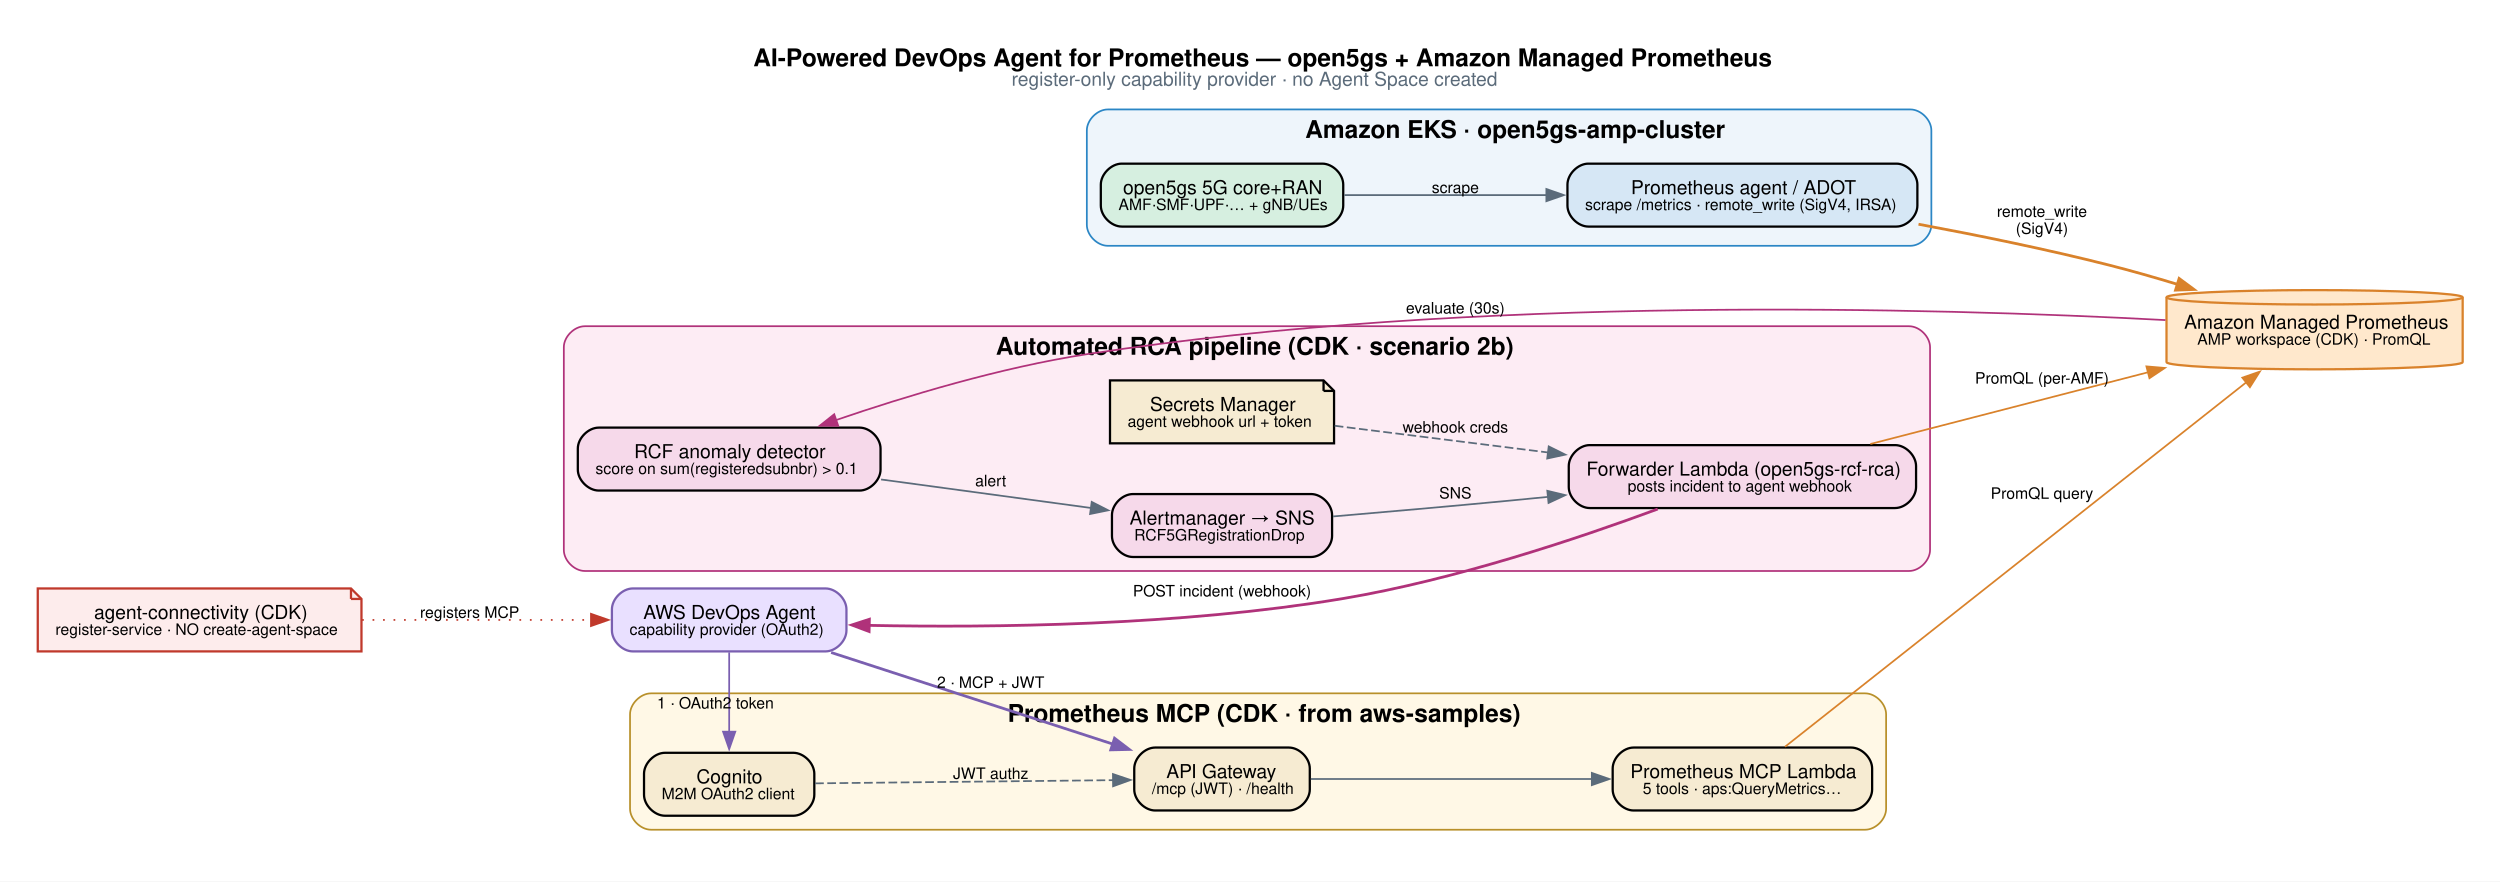
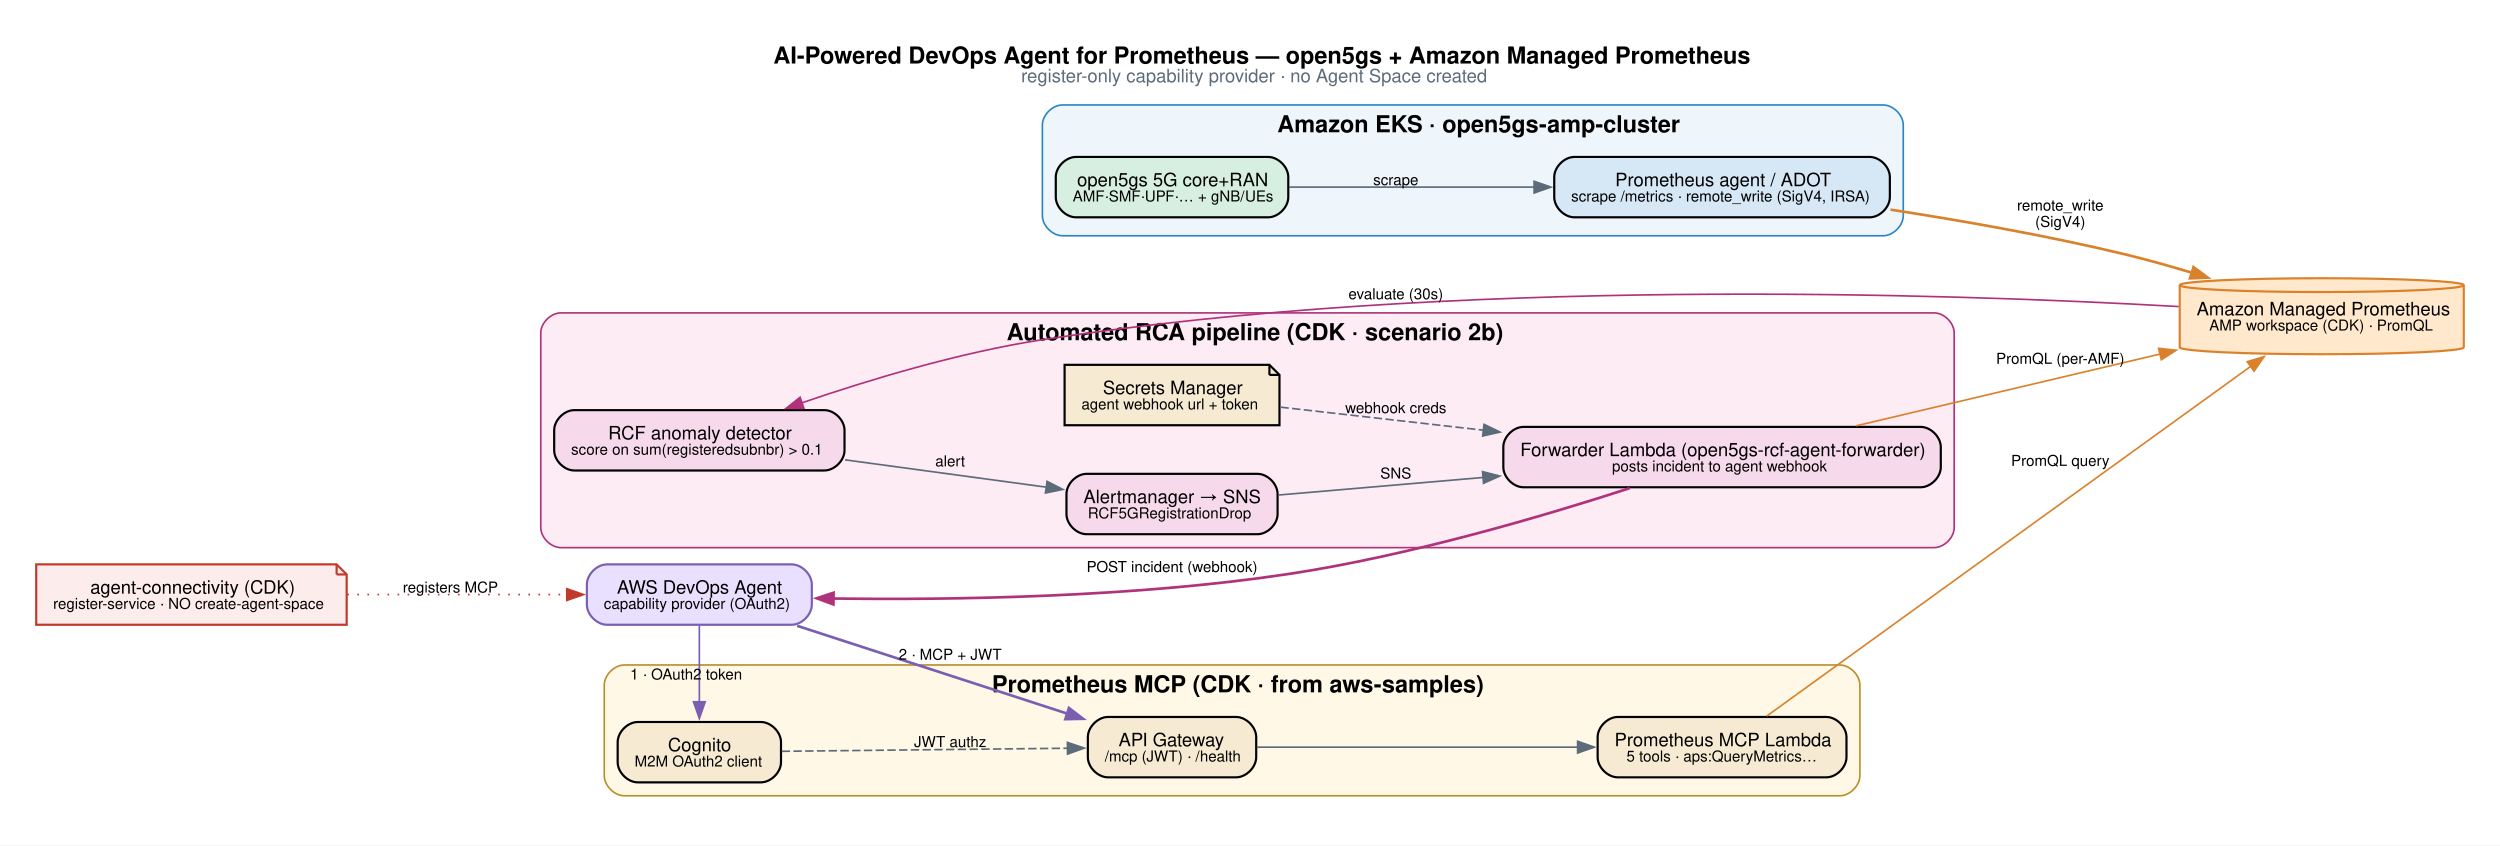
- <svg xmlns="http://www.w3.org/2000/svg" width="1430pt" height="504pt" viewBox="0.00 0.00 1430.00 504.00">
+ <svg xmlns="http://www.w3.org/2000/svg" width="1491pt" height="504pt" viewBox="0.00 0.00 1491.00 504.00">
  <g id="graph0" class="graph" transform="scale(1 1) rotate(0) translate(21.6 482.6)">
-     <polygon fill="white" stroke="none" points="-21.6,21.6 -21.6,-482.6 1408.65,-482.6 1408.65,21.6 -21.6,21.6" />
-     <text xml:space="preserve" text-anchor="start" x="409.27" y="-444.7" font-family="Helvetica,sans-Serif" font-weight="bold" font-size="14.00">AI-Powered DevOps Agent for Prometheus — open5gs + Amazon Managed Prometheus</text>
-     <text xml:space="preserve" text-anchor="start" x="557.02" y="-433.55" font-family="Helvetica,sans-Serif" font-size="11.00" fill="#5b6b7a">register-only capability provider · no Agent Space created</text>
+     <polygon fill="white" stroke="none" points="-21.6,21.6 -21.6,-482.6 1469.4,-482.6 1469.4,21.6 -21.6,21.6" />
+     <text xml:space="preserve" text-anchor="start" x="439.65" y="-444.7" font-family="Helvetica,sans-Serif" font-weight="bold" font-size="14.00">AI-Powered DevOps Agent for Prometheus — open5gs + Amazon Managed Prometheus</text>
+     <text xml:space="preserve" text-anchor="start" x="587.4" y="-433.55" font-family="Helvetica,sans-Serif" font-size="11.00" fill="#5b6b7a">register-only capability provider · no Agent Space created</text>
    <g id="clust1" class="cluster">
-       <path fill="#eef5fb" stroke="#2b86c5" d="M612.07,-342C612.07,-342 1071.14,-342 1071.14,-342 1077.14,-342 1083.14,-348 1083.14,-354 1083.14,-354 1083.14,-408 1083.14,-408 1083.14,-414 1077.14,-420 1071.14,-420 1071.14,-420 612.07,-420 612.07,-420 606.07,-420 600.07,-414 600.07,-408 600.07,-408 600.07,-354 600.07,-354 600.07,-348 606.07,-342 612.07,-342" />
-       <text xml:space="preserve" text-anchor="start" x="724.98" y="-403.7" font-family="Helvetica,sans-Serif" font-weight="bold" font-size="14.00">Amazon EKS · open5gs-amp-cluster</text>
+       <path fill="#eef5fb" stroke="#2b86c5" d="M612.07,-342C612.07,-342 1101.51,-342 1101.51,-342 1107.51,-342 1113.51,-348 1113.51,-354 1113.51,-354 1113.51,-408 1113.51,-408 1113.51,-414 1107.51,-420 1101.51,-420 1101.51,-420 612.07,-420 612.07,-420 606.07,-420 600.07,-414 600.07,-408 600.07,-408 600.07,-354 600.07,-354 600.07,-348 606.07,-342 612.07,-342" />
+       <text xml:space="preserve" text-anchor="start" x="740.17" y="-403.7" font-family="Helvetica,sans-Serif" font-weight="bold" font-size="14.00">Amazon EKS · open5gs-amp-cluster</text>
    </g>
    <g id="clust2" class="cluster">
-       <path fill="#fff8e6" stroke="#b8902a" d="M350.78,-8C350.78,-8 1045.26,-8 1045.26,-8 1051.26,-8 1057.26,-14 1057.26,-20 1057.26,-20 1057.26,-74 1057.26,-74 1057.26,-80 1051.26,-86 1045.26,-86 1045.26,-86 350.78,-86 350.78,-86 344.78,-86 338.78,-80 338.78,-74 338.78,-74 338.78,-20 338.78,-20 338.78,-14 344.78,-8 350.78,-8" />
-       <text xml:space="preserve" text-anchor="start" x="554.77" y="-69.7" font-family="Helvetica,sans-Serif" font-weight="bold" font-size="14.00">Prometheus MCP (CDK · from aws-samples)</text>
+       <path fill="#fff8e6" stroke="#b8902a" d="M350.78,-8C350.78,-8 1075.64,-8 1075.64,-8 1081.64,-8 1087.64,-14 1087.64,-20 1087.64,-20 1087.64,-74 1087.64,-74 1087.64,-80 1081.64,-86 1075.64,-86 1075.64,-86 350.78,-86 350.78,-86 344.78,-86 338.78,-80 338.78,-74 338.78,-74 338.78,-20 338.78,-20 338.78,-14 344.78,-8 350.78,-8" />
+       <text xml:space="preserve" text-anchor="start" x="569.96" y="-69.7" font-family="Helvetica,sans-Serif" font-weight="bold" font-size="14.00">Prometheus MCP (CDK · from aws-samples)</text>
    </g>
    <g id="clust3" class="cluster">
-       <path fill="#fdecf4" stroke="#b0327a" d="M312.91,-156C312.91,-156 1070.39,-156 1070.39,-156 1076.39,-156 1082.39,-162 1082.39,-168 1082.39,-168 1082.39,-284 1082.39,-284 1082.39,-290 1076.39,-296 1070.39,-296 1070.39,-296 312.91,-296 312.91,-296 306.91,-296 300.91,-290 300.91,-284 300.91,-284 300.91,-168 300.91,-168 300.91,-162 306.91,-156 312.91,-156" />
-       <text xml:space="preserve" text-anchor="start" x="548.02" y="-279.7" font-family="Helvetica,sans-Serif" font-weight="bold" font-size="14.00">Automated RCA pipeline (CDK · scenario 2b)</text>
+       <path fill="#fdecf4" stroke="#b0327a" d="M312.91,-156C312.91,-156 1131.89,-156 1131.89,-156 1137.89,-156 1143.89,-162 1143.89,-168 1143.89,-168 1143.89,-284 1143.89,-284 1143.89,-290 1137.89,-296 1131.89,-296 1131.89,-296 312.91,-296 312.91,-296 306.91,-296 300.91,-290 300.91,-284 300.91,-284 300.91,-168 300.91,-168 300.91,-162 306.91,-156 312.91,-156" />
+       <text xml:space="preserve" text-anchor="start" x="578.77" y="-279.7" font-family="Helvetica,sans-Serif" font-weight="bold" font-size="14.00">Automated RCA pipeline (CDK · scenario 2b)</text>
    </g>
    <g id="node1" class="node">
      <path fill="#d6efe0" stroke="black" stroke-width="1.3" d="M734.73,-389C734.73,-389 620.07,-389 620.07,-389 614.07,-389 608.07,-383 608.07,-377 608.07,-377 608.07,-365 608.07,-365 608.07,-359 614.07,-353 620.07,-353 620.07,-353 734.73,-353 734.73,-353 740.73,-353 746.73,-359 746.73,-365 746.73,-365 746.73,-377 746.73,-377 746.73,-383 740.73,-389 734.73,-389" />
      <text xml:space="preserve" text-anchor="start" x="620.77" y="-371.55" font-family="Helvetica,sans-Serif" font-size="11.00">open5gs 5G core+RAN</text>
      <text xml:space="preserve" text-anchor="start" x="618.15" y="-362.45" font-family="Helvetica,sans-Serif" font-size="9.00">AMF·SMF·UPF·… + gNB/UEs</text>
    </g>
    <g id="node2" class="node">
-       <path fill="#d6e7f5" stroke="black" stroke-width="1.3" d="M1063.14,-389C1063.14,-389 886.98,-389 886.98,-389 880.98,-389 874.98,-383 874.98,-377 874.98,-377 874.98,-365 874.98,-365 874.98,-359 880.98,-353 886.98,-353 886.98,-353 1063.14,-353 1063.14,-353 1069.14,-353 1075.14,-359 1075.14,-365 1075.14,-365 1075.14,-377 1075.14,-377 1075.14,-383 1069.14,-389 1063.14,-389" />
-       <text xml:space="preserve" text-anchor="start" x="911.31" y="-371.55" font-family="Helvetica,sans-Serif" font-size="11.00">Prometheus agent / ADOT</text>
-       <text xml:space="preserve" text-anchor="start" x="885.06" y="-362.45" font-family="Helvetica,sans-Serif" font-size="9.00">scrape /metrics · remote_write (SigV4, IRSA)</text>
+       <path fill="#d6e7f5" stroke="black" stroke-width="1.3" d="M1093.51,-389C1093.51,-389 917.35,-389 917.35,-389 911.35,-389 905.35,-383 905.35,-377 905.35,-377 905.35,-365 905.35,-365 905.35,-359 911.35,-353 917.35,-353 917.35,-353 1093.51,-353 1093.51,-353 1099.51,-353 1105.51,-359 1105.51,-365 1105.51,-365 1105.51,-377 1105.51,-377 1105.51,-383 1099.51,-389 1093.51,-389" />
+       <text xml:space="preserve" text-anchor="start" x="941.68" y="-371.55" font-family="Helvetica,sans-Serif" font-size="11.00">Prometheus agent / ADOT</text>
+       <text xml:space="preserve" text-anchor="start" x="915.43" y="-362.45" font-family="Helvetica,sans-Serif" font-size="9.00">scrape /metrics · remote_write (SigV4, IRSA)</text>
    </g>
    <g id="edge1" class="edge">
-       <path fill="none" stroke="#5b6b7a" d="M747.35,-371C781.75,-371 824.21,-371 863.04,-371" />
-       <polygon fill="#5b6b7a" stroke="#5b6b7a" points="862.92,-374.5 872.92,-371 862.92,-367.5 862.92,-374.5" />
+       <path fill="none" stroke="#5b6b7a" d="M747.15,-371C789.61,-371 845.08,-371 893.63,-371" />
+       <polygon fill="#5b6b7a" stroke="#5b6b7a" points="893.33,-374.5 903.33,-371 893.33,-367.5 893.33,-374.5" />
      <text xml:space="preserve" text-anchor="middle" x="810.85" y="-372.2" font-family="Helvetica,sans-Serif" font-size="9.00">scrape</text>
    </g>
    <g id="node3" class="node">
-       <path fill="#ffe8cc" stroke="#d9822b" stroke-width="1.3" d="M1387.05,-312.54C1387.05,-314.81 1349.08,-316.66 1302.34,-316.66 1255.61,-316.66 1217.64,-314.81 1217.64,-312.54 1217.64,-312.54 1217.64,-275.46 1217.64,-275.46 1217.64,-273.19 1255.61,-271.34 1302.34,-271.34 1349.08,-271.34 1387.05,-273.19 1387.05,-275.46 1387.05,-275.46 1387.05,-312.54 1387.05,-312.54" />
-       <path fill="none" stroke="#d9822b" stroke-width="1.3" d="M1387.05,-312.54C1387.05,-310.27 1349.08,-308.42 1302.34,-308.42 1255.61,-308.42 1217.64,-310.27 1217.64,-312.54" />
-       <text xml:space="preserve" text-anchor="start" x="1227.72" y="-294.55" font-family="Helvetica,sans-Serif" font-size="11.00">Amazon Managed Prometheus</text>
-       <text xml:space="preserve" text-anchor="start" x="1235.22" y="-285.45" font-family="Helvetica,sans-Serif" font-size="9.00">AMP workspace (CDK) · PromQL</text>
+       <path fill="#ffe8cc" stroke="#d9822b" stroke-width="1.3" d="M1447.8,-312.54C1447.8,-314.81 1409.83,-316.66 1363.09,-316.66 1316.36,-316.66 1278.39,-314.81 1278.39,-312.54 1278.39,-312.54 1278.39,-275.46 1278.39,-275.46 1278.39,-273.19 1316.36,-271.34 1363.09,-271.34 1409.83,-271.34 1447.8,-273.19 1447.8,-275.46 1447.8,-275.46 1447.8,-312.54 1447.8,-312.54" />
+       <path fill="none" stroke="#d9822b" stroke-width="1.3" d="M1447.8,-312.54C1447.8,-310.27 1409.83,-308.42 1363.09,-308.42 1316.36,-308.42 1278.39,-310.27 1278.39,-312.54" />
+       <text xml:space="preserve" text-anchor="start" x="1288.47" y="-294.55" font-family="Helvetica,sans-Serif" font-size="11.00">Amazon Managed Prometheus</text>
+       <text xml:space="preserve" text-anchor="start" x="1295.97" y="-285.45" font-family="Helvetica,sans-Serif" font-size="9.00">AMP workspace (CDK) · PromQL</text>
    </g>
    <g id="edge2" class="edge">
-       <path fill="none" stroke="#d9822b" stroke-width="1.6" d="M1075.79,-354.34C1110.44,-347.9 1149.43,-339.92 1184.64,-331 1197.42,-327.76 1210.85,-323.92 1223.88,-319.96" />
-       <polygon fill="#d9822b" stroke="#d9822b" stroke-width="1.6" points="1224.86,-323.32 1233.38,-317.02 1222.79,-316.63 1224.86,-323.32" />
-       <text xml:space="preserve" text-anchor="middle" x="1146.39" y="-358.56" font-family="Helvetica,sans-Serif" font-size="9.00">remote_write</text>
-       <text xml:space="preserve" text-anchor="middle" x="1146.39" y="-348.81" font-family="Helvetica,sans-Serif" font-size="9.00">(SigV4)</text>
+       <path fill="none" stroke="#d9822b" stroke-width="1.6" d="M1105.89,-357.56C1149.05,-350.91 1200,-341.94 1245.39,-331 1258.58,-327.82 1272.44,-323.93 1285.82,-319.88" />
+       <polygon fill="#d9822b" stroke="#d9822b" stroke-width="1.6" points="1286.6,-323.3 1295.12,-317 1284.53,-316.61 1286.6,-323.3" />
+       <text xml:space="preserve" text-anchor="middle" x="1207.14" y="-357.03" font-family="Helvetica,sans-Serif" font-size="9.00">remote_write</text>
+       <text xml:space="preserve" text-anchor="middle" x="1207.14" y="-347.28" font-family="Helvetica,sans-Serif" font-size="9.00">(SigV4)</text>
    </g>
    <g id="node9" class="node">
      <path fill="#f6d9ea" stroke="black" stroke-width="1.3" d="M470.07,-238C470.07,-238 320.91,-238 320.91,-238 314.91,-238 308.91,-232 308.91,-226 308.91,-226 308.91,-214 308.91,-214 308.91,-208 314.91,-202 320.91,-202 320.91,-202 470.07,-202 470.07,-202 476.07,-202 482.07,-208 482.07,-214 482.07,-214 482.07,-226 482.07,-226 482.07,-232 476.07,-238 470.07,-238" />
      <text xml:space="preserve" text-anchor="start" x="341.11" y="-220.55" font-family="Helvetica,sans-Serif" font-size="11.00">RCF anomaly detector</text>
      <text xml:space="preserve" text-anchor="start" x="318.99" y="-211.45" font-family="Helvetica,sans-Serif" font-size="9.00">score on sum(registeredsubnbr) &gt; 0.1</text>
    </g>
    <g id="edge12" class="edge">
-       <path fill="none" stroke="#b0327a" d="M1217.06,-299.51C1084.74,-306.54 820.6,-314.07 600.07,-280 550.7,-272.37 496.53,-256 456.48,-242.28" />
-       <polygon fill="#b0327a" stroke="#b0327a" points="457.87,-239.05 447.27,-239.08 455.57,-245.66 457.87,-239.05" />
-       <text xml:space="preserve" text-anchor="middle" x="810.85" y="-303.3" font-family="Helvetica,sans-Serif" font-size="9.00">evaluate (30s)</text>
+       <path fill="none" stroke="#b0327a" d="M1277.75,-299.77C1136.55,-307.8 843.82,-317.46 600.07,-280 550.7,-272.41 496.52,-256.03 456.48,-242.3" />
+       <polygon fill="#b0327a" stroke="#b0327a" points="457.86,-239.08 447.27,-239.1 455.56,-245.69 457.86,-239.08" />
+       <text xml:space="preserve" text-anchor="middle" x="810.85" y="-304.17" font-family="Helvetica,sans-Serif" font-size="9.00">evaluate (30s)</text>
    </g>
    <g id="node4" class="node">
      <path fill="#f6ebd2" stroke="black" stroke-width="1.3" d="M432.19,-52C432.19,-52 358.78,-52 358.78,-52 352.78,-52 346.78,-46 346.78,-40 346.78,-40 346.78,-28 346.78,-28 346.78,-22 352.78,-16 358.78,-16 358.78,-16 432.19,-16 432.19,-16 438.19,-16 444.19,-22 444.19,-28 444.19,-28 444.19,-40 444.19,-40 444.19,-46 438.19,-52 432.19,-52" />
      <text xml:space="preserve" text-anchor="start" x="376.74" y="-34.55" font-family="Helvetica,sans-Serif" font-size="11.00">Cognito</text>
      <text xml:space="preserve" text-anchor="start" x="356.86" y="-25.45" font-family="Helvetica,sans-Serif" font-size="9.00">M2M OAuth2 client</text>
    </g>
    <g id="node5" class="node">
      <path fill="#f6ebd2" stroke="black" stroke-width="1.3" d="M715.6,-55C715.6,-55 639.19,-55 639.19,-55 633.19,-55 627.19,-49 627.19,-43 627.19,-43 627.19,-31 627.19,-31 627.19,-25 633.19,-19 639.19,-19 639.19,-19 715.6,-19 715.6,-19 721.6,-19 727.6,-25 727.6,-31 727.6,-31 727.6,-43 727.6,-43 727.6,-49 721.6,-55 715.6,-55" />
      <text xml:space="preserve" text-anchor="start" x="645.52" y="-37.55" font-family="Helvetica,sans-Serif" font-size="11.00">API Gateway</text>
      <text xml:space="preserve" text-anchor="start" x="637.27" y="-28.45" font-family="Helvetica,sans-Serif" font-size="9.00">/mcp (JWT) · /health</text>
    </g>
    <g id="edge4" class="edge">
      <path fill="none" stroke="#5b6b7a" stroke-dasharray="5,2" d="M444.61,-34.52C491.84,-35.02 564.05,-35.8 615.3,-36.35" />
      <polygon fill="#5b6b7a" stroke="#5b6b7a" points="615.01,-39.84 625.04,-36.45 615.08,-32.84 615.01,-39.84" />
      <text xml:space="preserve" text-anchor="middle" x="545.07" y="-37.06" font-family="Helvetica,sans-Serif" font-size="9.00">JWT authz</text>
    </g>
    <g id="node6" class="node">
-       <path fill="#f6ebd2" stroke="black" stroke-width="1.3" d="M1037.26,-55C1037.26,-55 912.85,-55 912.85,-55 906.85,-55 900.85,-49 900.85,-43 900.85,-43 900.85,-31 900.85,-31 900.85,-25 906.85,-19 912.85,-19 912.85,-19 1037.26,-19 1037.26,-19 1043.26,-19 1049.26,-25 1049.26,-31 1049.26,-31 1049.26,-43 1049.26,-43 1049.26,-49 1043.26,-55 1037.26,-55" />
-       <text xml:space="preserve" text-anchor="start" x="910.93" y="-37.55" font-family="Helvetica,sans-Serif" font-size="11.00">Prometheus MCP Lambda</text>
-       <text xml:space="preserve" text-anchor="start" x="918.06" y="-28.45" font-family="Helvetica,sans-Serif" font-size="9.00">5 tools · aps:QueryMetrics…</text>
+       <path fill="#f6ebd2" stroke="black" stroke-width="1.3" d="M1067.64,-55C1067.64,-55 943.23,-55 943.23,-55 937.23,-55 931.23,-49 931.23,-43 931.23,-43 931.23,-31 931.23,-31 931.23,-25 937.23,-19 943.23,-19 943.23,-19 1067.64,-19 1067.64,-19 1073.64,-19 1079.64,-25 1079.64,-31 1079.64,-31 1079.64,-43 1079.64,-43 1079.64,-49 1073.64,-55 1067.64,-55" />
+       <text xml:space="preserve" text-anchor="start" x="941.31" y="-37.55" font-family="Helvetica,sans-Serif" font-size="11.00">Prometheus MCP Lambda</text>
+       <text xml:space="preserve" text-anchor="start" x="948.43" y="-28.45" font-family="Helvetica,sans-Serif" font-size="9.00">5 tools · aps:QueryMetrics…</text>
    </g>
    <g id="edge3" class="edge">
-       <path fill="none" stroke="#5b6b7a" d="M728.22,-37C772.15,-37 837.09,-37 889.19,-37" />
-       <polygon fill="#5b6b7a" stroke="#5b6b7a" points="888.93,-40.5 898.93,-37 888.93,-33.5 888.93,-40.5" />
+       <path fill="none" stroke="#5b6b7a" d="M727.92,-37C778.73,-37 858.75,-37 919.67,-37" />
+       <polygon fill="#5b6b7a" stroke="#5b6b7a" points="919.29,-40.5 929.29,-37 919.29,-33.5 919.29,-40.5" />
    </g>
    <g id="edge5" class="edge">
-       <path fill="none" stroke="#d9822b" d="M999.45,-55.48C1055.08,-99.43 1195.66,-210.5 1263.53,-264.12" />
-       <polygon fill="#d9822b" stroke="#d9822b" points="1261.01,-266.59 1271.03,-270.05 1265.35,-261.1 1261.01,-266.59" />
-       <text xml:space="preserve" text-anchor="middle" x="1146.39" y="-197.28" font-family="Helvetica,sans-Serif" font-size="9.00">PromQL query</text>
+       <path fill="none" stroke="#d9822b" d="M1032.01,-55.48C1092.88,-99.47 1246.78,-210.67 1320.92,-264.25" />
+       <polygon fill="#d9822b" stroke="#d9822b" points="1318.6,-266.89 1328.75,-269.91 1322.7,-261.21 1318.6,-266.89" />
+       <text xml:space="preserve" text-anchor="middle" x="1207.14" y="-204.74" font-family="Helvetica,sans-Serif" font-size="9.00">PromQL query</text>
    </g>
    <g id="node7" class="node">
      <path fill="#e9e0ff" stroke="#7a5fb0" stroke-width="1.3" d="M450.57,-146C450.57,-146 340.41,-146 340.41,-146 334.41,-146 328.41,-140 328.41,-134 328.41,-134 328.41,-122 328.41,-122 328.41,-116 334.41,-110 340.41,-110 340.41,-110 450.57,-110 450.57,-110 456.57,-110 462.57,-116 462.57,-122 462.57,-122 462.57,-134 462.57,-134 462.57,-140 456.57,-146 450.57,-146" />
      <text xml:space="preserve" text-anchor="start" x="346.36" y="-128.55" font-family="Helvetica,sans-Serif" font-size="11.00">AWS DevOps Agent</text>
      <text xml:space="preserve" text-anchor="start" x="338.49" y="-119.45" font-family="Helvetica,sans-Serif" font-size="9.00">capability provider (OAuth2)</text>
    </g>
    <g id="edge6" class="edge">
      <path fill="none" stroke="#7a5fb0" d="M395.49,-109.47C395.49,-96.47 395.49,-78.82 395.49,-63.86" />
      <polygon fill="#7a5fb0" stroke="#7a5fb0" points="398.99,-64.08 395.49,-54.08 391.99,-64.08 398.99,-64.08" />
      <text xml:space="preserve" text-anchor="middle" x="387.61" y="-77.33" font-family="Helvetica,sans-Serif" font-size="9.00">1 · OAuth2 token</text>
    </g>
    <g id="edge7" class="edge">
      <path fill="none" stroke="#7a5fb0" stroke-width="1.6" d="M453.81,-109.37C500.7,-94.12 566.87,-72.61 614.86,-57.01" />
      <polygon fill="#7a5fb0" stroke="#7a5fb0" stroke-width="1.6" points="615.92,-60.34 624.35,-53.92 613.76,-53.69 615.92,-60.34" />
      <text xml:space="preserve" text-anchor="middle" x="545.07" y="-89.15" font-family="Helvetica,sans-Serif" font-size="9.00">2 · MCP + JWT</text>
    </g>
    <g id="node8" class="node">
      <polygon fill="#fdecec" stroke="#c0392b" stroke-width="1.3" points="179.16,-146 0,-146 0,-110 185.16,-110 185.16,-140 179.16,-146" />
      <polyline fill="none" stroke="#c0392b" stroke-width="1.3" points="179.16,-146 179.16,-140" />
      <polyline fill="none" stroke="#c0392b" stroke-width="1.3" points="185.16,-140 179.16,-140" />
      <text xml:space="preserve" text-anchor="start" x="32.2" y="-128.55" font-family="Helvetica,sans-Serif" font-size="11.00">agent-connectivity (CDK)</text>
      <text xml:space="preserve" text-anchor="start" x="10.08" y="-119.45" font-family="Helvetica,sans-Serif" font-size="9.00">register-service · NO create-agent-space</text>
    </g>
    <g id="edge8" class="edge">
      <path fill="none" stroke="#c0392b" stroke-dasharray="1,5" d="M185.5,-128C227.43,-128 276.55,-128 316.63,-128" />
      <polygon fill="#c0392b" stroke="#c0392b" points="316.44,-131.5 326.44,-128 316.44,-124.5 316.44,-131.5" />
      <text xml:space="preserve" text-anchor="middle" x="247.03" y="-129.2" font-family="Helvetica,sans-Serif" font-size="9.00">registers MCP</text>
    </g>
    <g id="node10" class="node">
      <path fill="#f6d9ea" stroke="black" stroke-width="1.3" d="M728.35,-200C728.35,-200 626.44,-200 626.44,-200 620.44,-200 614.44,-194 614.44,-188 614.44,-188 614.44,-176 614.44,-176 614.44,-170 620.44,-164 626.44,-164 626.44,-164 728.35,-164 728.35,-164 734.35,-164 740.35,-170 740.35,-176 740.35,-176 740.35,-188 740.35,-188 740.35,-194 734.35,-200 728.35,-200" />
      <text xml:space="preserve" text-anchor="start" x="624.52" y="-182.55" font-family="Helvetica,sans-Serif" font-size="11.00">Alertmanager → SNS</text>
      <text xml:space="preserve" text-anchor="start" x="627.15" y="-173.45" font-family="Helvetica,sans-Serif" font-size="9.00">RCF5GRegistrationDrop</text>
    </g>
    <g id="edge9" class="edge">
      <path fill="none" stroke="#5b6b7a" d="M482.37,-208.34C520.82,-203.12 565.71,-197.03 602.61,-192.02" />
      <polygon fill="#5b6b7a" stroke="#5b6b7a" points="602.86,-195.52 612.3,-190.7 601.92,-188.58 602.86,-195.52" />
      <text xml:space="preserve" text-anchor="middle" x="545.07" y="-204.48" font-family="Helvetica,sans-Serif" font-size="9.00">alert</text>
    </g>
    <g id="node11" class="node">
-       <path fill="#f6d9ea" stroke="black" stroke-width="1.3" d="M1062.39,-228C1062.39,-228 887.73,-228 887.73,-228 881.73,-228 875.73,-222 875.73,-216 875.73,-216 875.73,-204 875.73,-204 875.73,-198 881.73,-192 887.73,-192 887.73,-192 1062.39,-192 1062.39,-192 1068.39,-192 1074.39,-198 1074.39,-204 1074.39,-204 1074.39,-216 1074.39,-216 1074.39,-222 1068.39,-228 1062.39,-228" />
-       <text xml:space="preserve" text-anchor="start" x="885.81" y="-210.55" font-family="Helvetica,sans-Serif" font-size="11.00">Forwarder Lambda (open5gs-rcf-rca)</text>
-       <text xml:space="preserve" text-anchor="start" x="909.43" y="-201.45" font-family="Helvetica,sans-Serif" font-size="9.00">posts incident to agent webhook</text>
+       <path fill="#f6d9ea" stroke="black" stroke-width="1.3" d="M1123.89,-228C1123.89,-228 886.98,-228 886.98,-228 880.98,-228 874.98,-222 874.98,-216 874.98,-216 874.98,-204 874.98,-204 874.98,-198 880.98,-192 886.98,-192 886.98,-192 1123.89,-192 1123.89,-192 1129.89,-192 1135.89,-198 1135.89,-204 1135.89,-204 1135.89,-216 1135.89,-216 1135.89,-222 1129.89,-228 1123.89,-228" />
+       <text xml:space="preserve" text-anchor="start" x="885.06" y="-210.55" font-family="Helvetica,sans-Serif" font-size="11.00">Forwarder Lambda (open5gs-rcf-agent-forwarder)</text>
+       <text xml:space="preserve" text-anchor="start" x="939.81" y="-201.45" font-family="Helvetica,sans-Serif" font-size="9.00">posts incident to agent webhook</text>
    </g>
    <g id="edge10" class="edge">
-       <path fill="none" stroke="#5b6b7a" d="M740.95,-187.2C771.44,-189.8 808.64,-193.06 841.98,-196.25 849.14,-196.93 856.52,-197.66 863.96,-198.4" />
-       <polygon fill="#5b6b7a" stroke="#5b6b7a" points="863.46,-201.87 873.76,-199.38 864.16,-194.9 863.46,-201.87" />
-       <text xml:space="preserve" text-anchor="middle" x="810.85" y="-197.45" font-family="Helvetica,sans-Serif" font-size="9.00">SNS</text>
+       <path fill="none" stroke="#5b6b7a" d="M740.88,-187.37C775.59,-190.35 820.28,-194.18 862.96,-197.85" />
+       <polygon fill="#5b6b7a" stroke="#5b6b7a" points="862.57,-201.33 872.84,-198.7 863.17,-194.36 862.57,-201.33" />
+       <text xml:space="preserve" text-anchor="middle" x="810.85" y="-197.2" font-family="Helvetica,sans-Serif" font-size="9.00">SNS</text>
    </g>
    <g id="edge13" class="edge">
-       <path fill="none" stroke="#d9822b" d="M1048.25,-228.64C1095.07,-240.73 1156.55,-256.61 1207.2,-269.69" />
-       <polygon fill="#d9822b" stroke="#d9822b" points="1206.14,-273.03 1216.69,-272.14 1207.89,-266.25 1206.14,-273.03" />
-       <text xml:space="preserve" text-anchor="middle" x="1146.39" y="-263.19" font-family="Helvetica,sans-Serif" font-size="9.00">PromQL (per-AMF)</text>
+       <path fill="none" stroke="#d9822b" d="M1085.37,-228.64C1138.9,-241.28 1209.95,-258.07 1266.66,-271.46" />
+       <polygon fill="#d9822b" stroke="#d9822b" points="1265.79,-274.85 1276.33,-273.74 1267.4,-268.04 1265.79,-274.85" />
+       <text xml:space="preserve" text-anchor="middle" x="1207.14" y="-265.63" font-family="Helvetica,sans-Serif" font-size="9.00">PromQL (per-AMF)</text>
    </g>
    <g id="edge14" class="edge">
-       <path fill="none" stroke="#b0327a" stroke-width="1.6" d="M926.61,-191.43C881.22,-174.63 810.45,-150.95 746.73,-140.25 654.42,-124.75 546.56,-123.46 475.19,-124.89" />
-       <polygon fill="#b0327a" stroke="#b0327a" stroke-width="1.6" points="475.52,-121.38 465.6,-125.11 475.68,-128.38 475.52,-121.38" />
+       <path fill="none" stroke="#b0327a" stroke-width="1.6" d="M950.41,-191.48C898.8,-174.72 818.46,-151.06 746.73,-140.25 654.17,-126.29 546.37,-124.69 475.07,-125.63" />
+       <polygon fill="#b0327a" stroke="#b0327a" stroke-width="1.6" points="475.44,-122.12 465.49,-125.78 475.55,-129.12 475.44,-122.12" />
      <text xml:space="preserve" text-anchor="middle" x="677.4" y="-141.45" font-family="Helvetica,sans-Serif" font-size="9.00">POST incident (webhook)</text>
    </g>
    <g id="node12" class="node">
      <polygon fill="#f6ebd2" stroke="black" stroke-width="1.3" points="735.48,-265 613.32,-265 613.32,-229 741.48,-229 741.48,-259 735.48,-265" />
      <polyline fill="none" stroke="black" stroke-width="1.3" points="735.48,-265 735.48,-259" />
      <polyline fill="none" stroke="black" stroke-width="1.3" points="741.48,-259 735.48,-259" />
      <text xml:space="preserve" text-anchor="start" x="636.15" y="-247.55" font-family="Helvetica,sans-Serif" font-size="11.00">Secrets Manager</text>
      <text xml:space="preserve" text-anchor="start" x="623.4" y="-238.45" font-family="Helvetica,sans-Serif" font-size="9.00">agent webhook url + token</text>
    </g>
    <g id="edge11" class="edge">
-       <path fill="none" stroke="#5b6b7a" stroke-dasharray="5,2" d="M741.83,-239.06C777.42,-234.61 822.83,-228.93 864.04,-223.77" />
-       <polygon fill="#5b6b7a" stroke="#5b6b7a" points="864.26,-227.27 873.75,-222.55 863.4,-220.32 864.26,-227.27" />
-       <text xml:space="preserve" text-anchor="middle" x="810.85" y="-235.18" font-family="Helvetica,sans-Serif" font-size="9.00">webhook creds</text>
+       <path fill="none" stroke="#5b6b7a" stroke-dasharray="5,2" d="M742.04,-239.78C776.66,-235.85 820.94,-230.82 863.24,-226.02" />
+       <polygon fill="#5b6b7a" stroke="#5b6b7a" points="863.47,-229.52 873.01,-224.91 862.68,-222.56 863.47,-229.52" />
+       <text xml:space="preserve" text-anchor="middle" x="810.85" y="-236.23" font-family="Helvetica,sans-Serif" font-size="9.00">webhook creds</text>
    </g>
  </g>
</svg>
